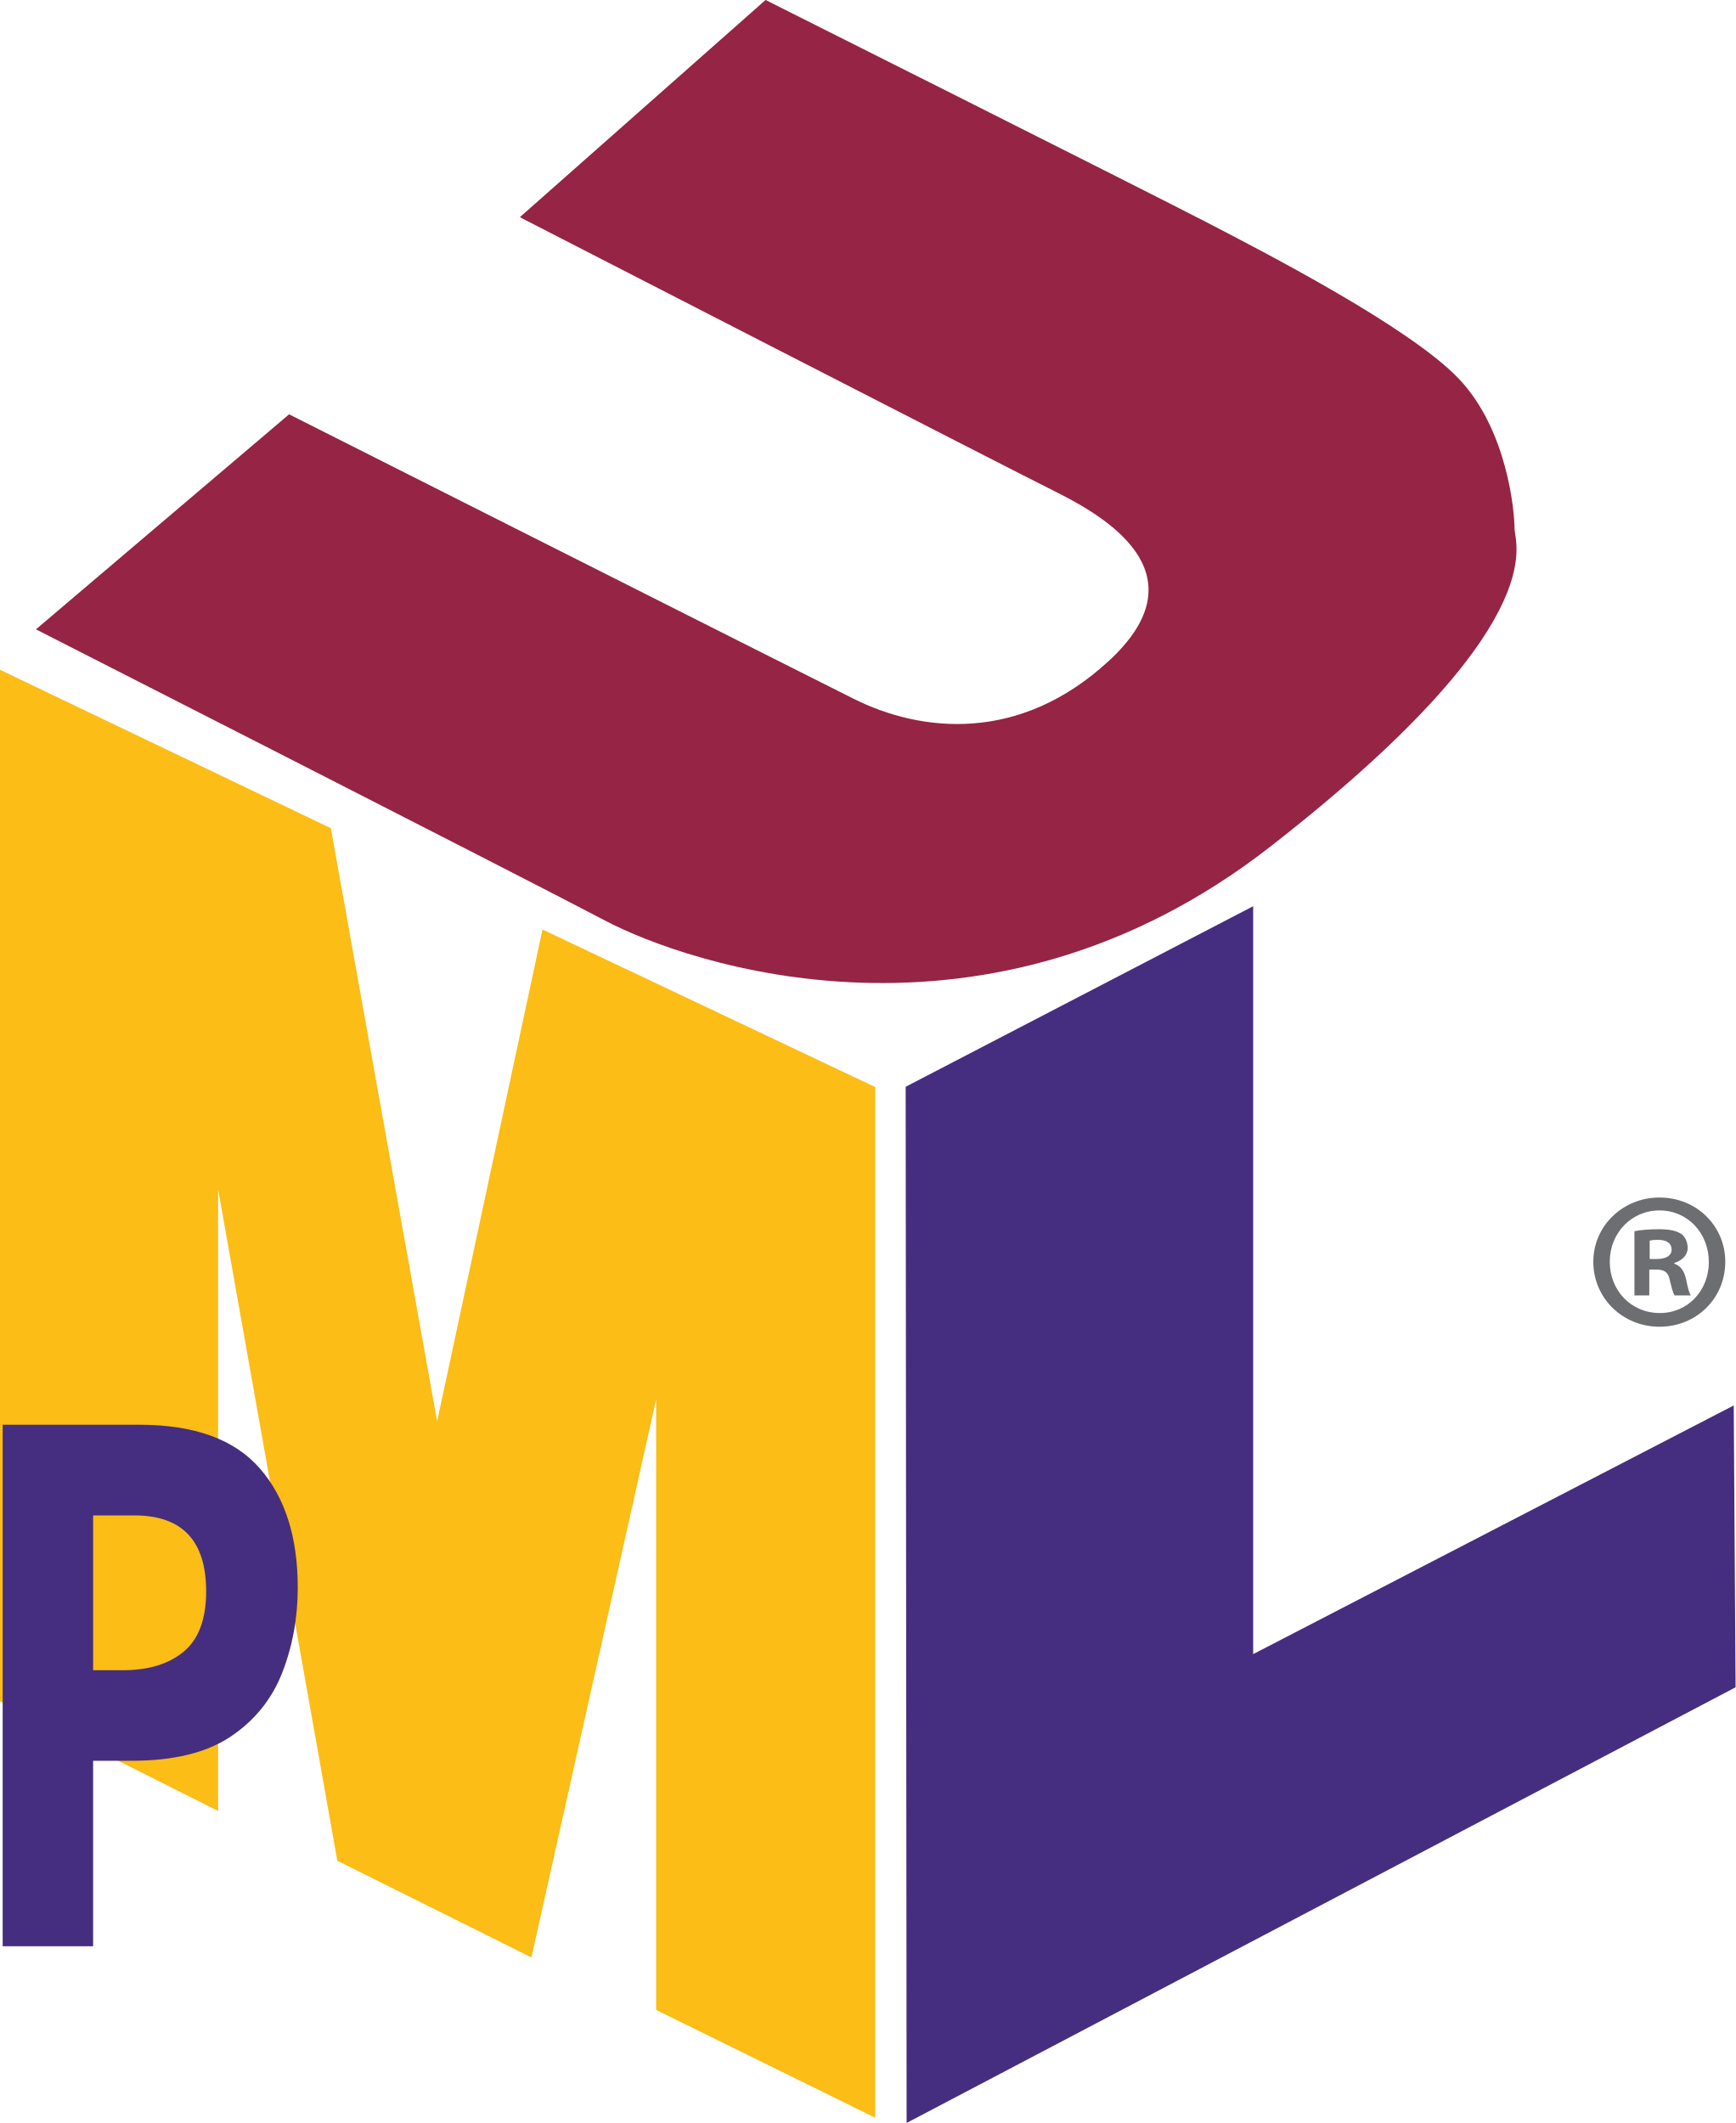
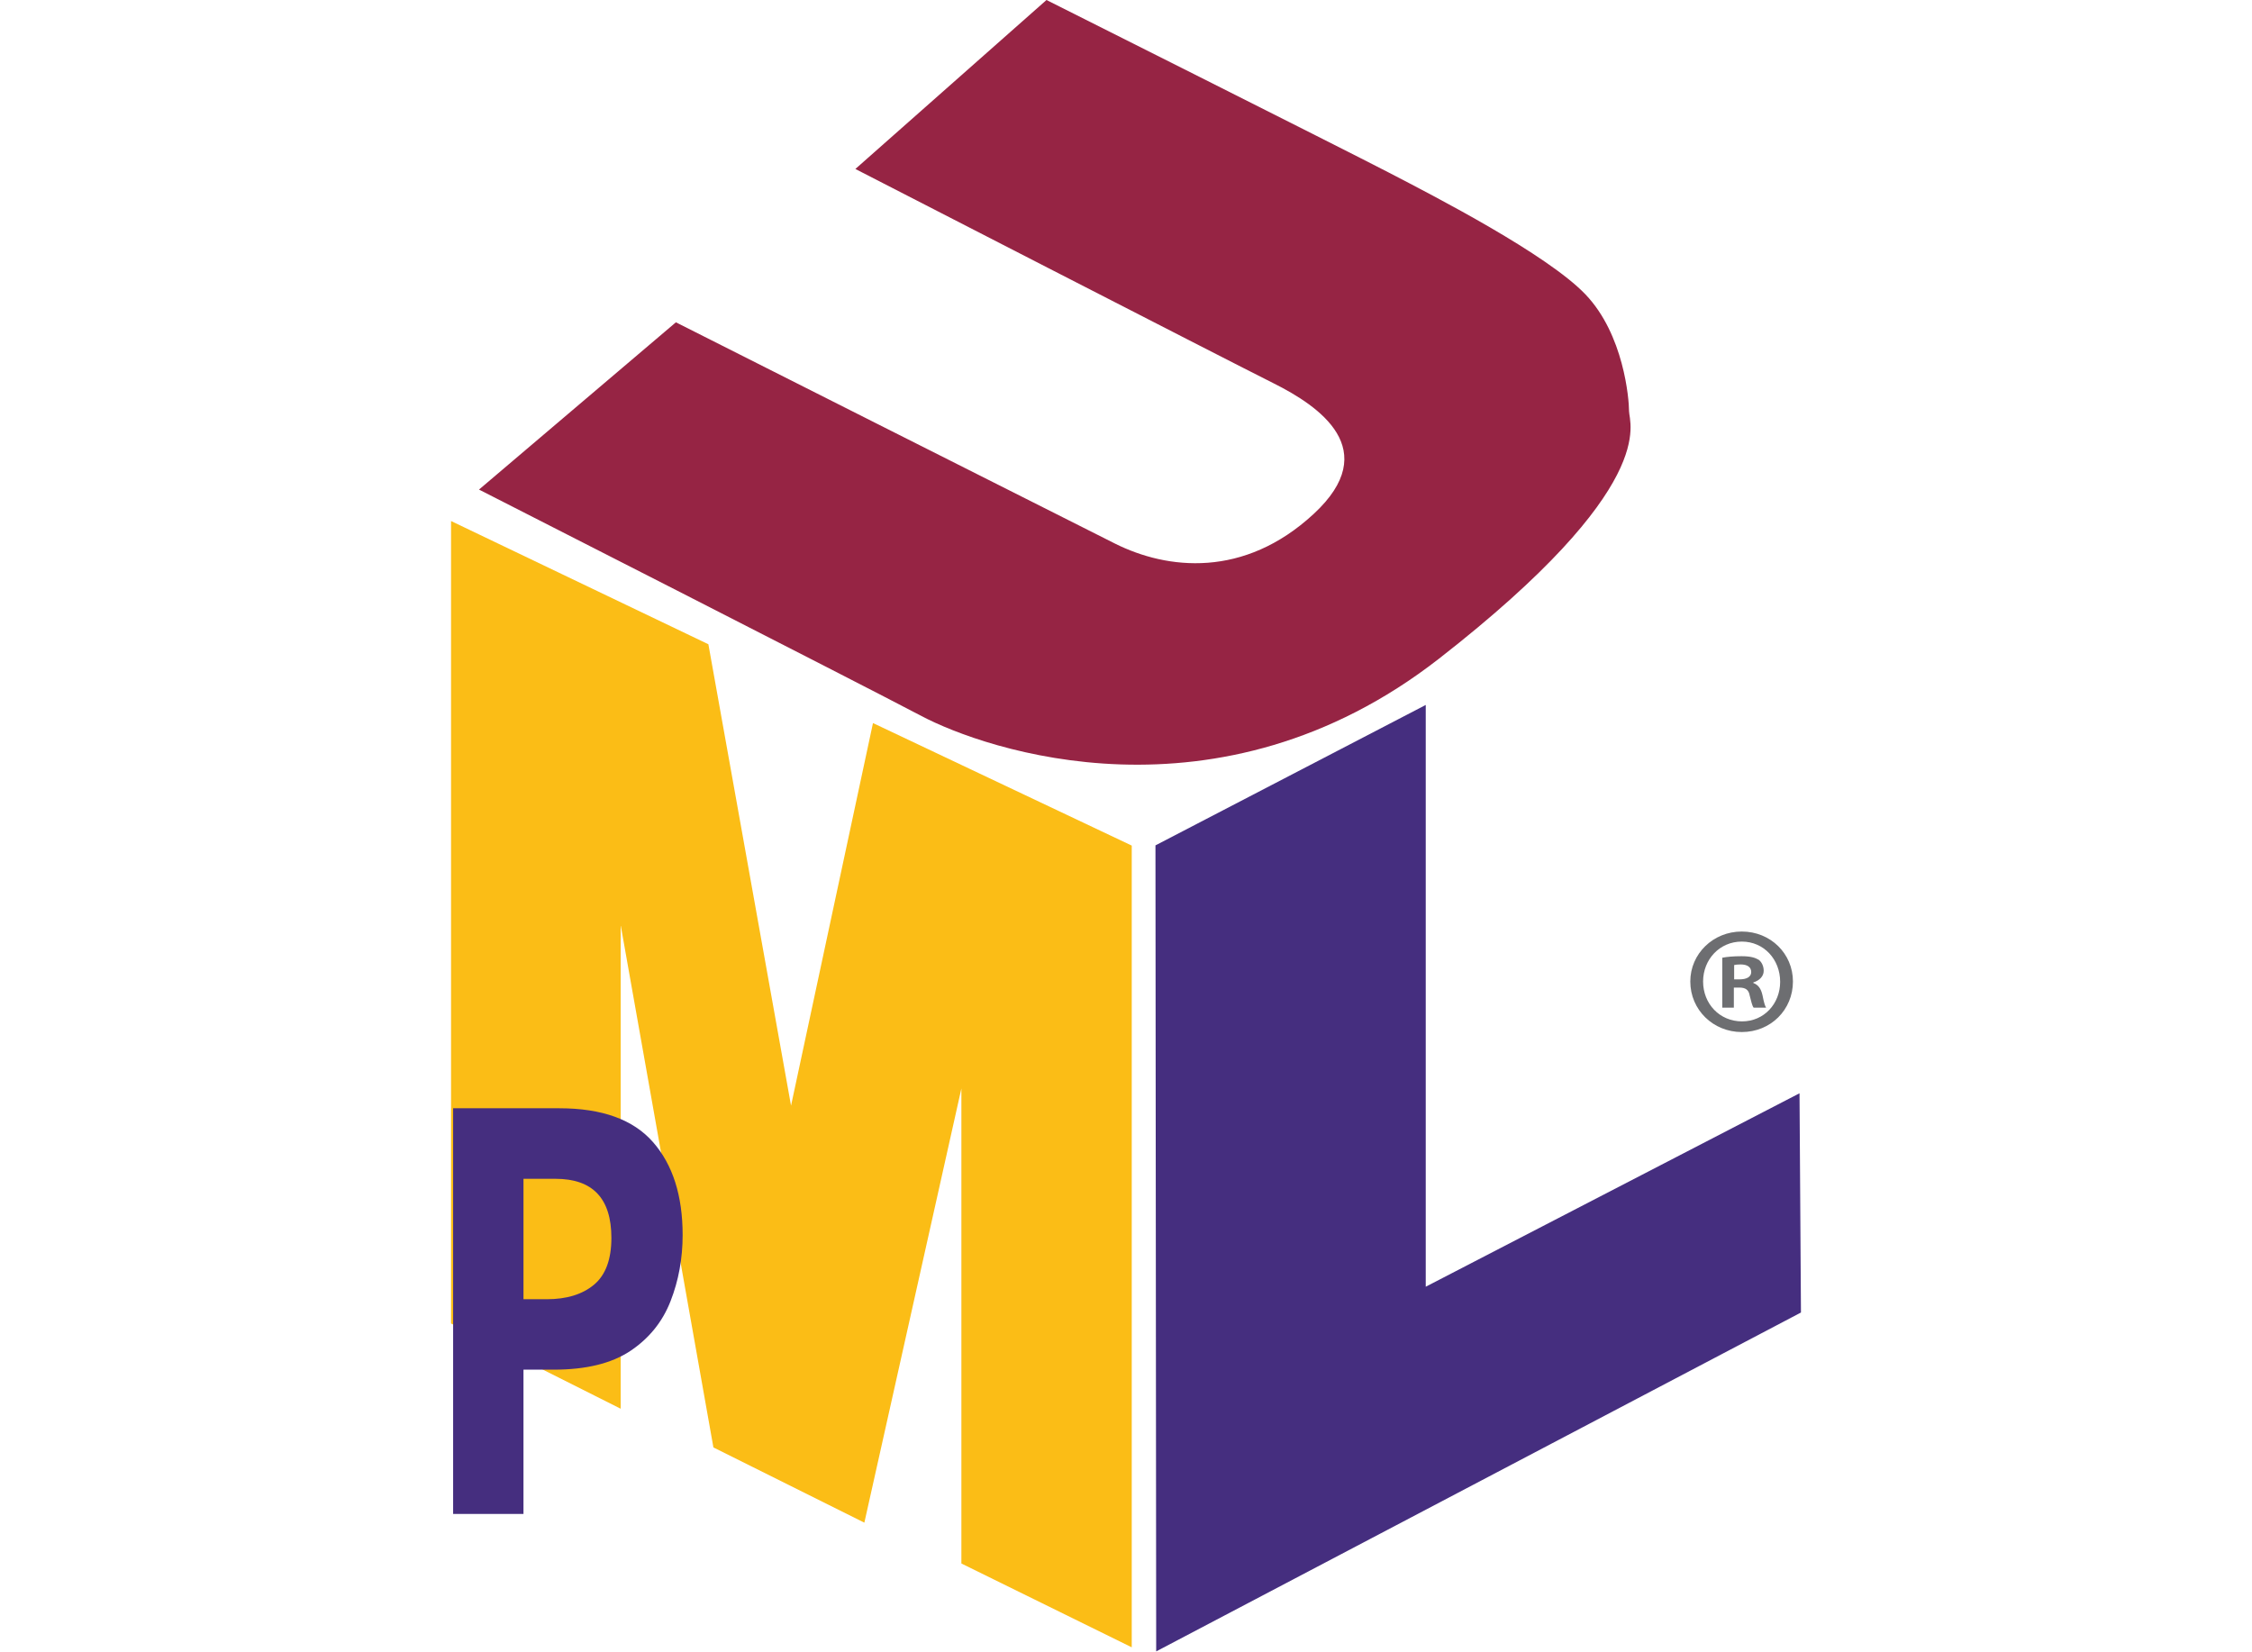
- <svg xmlns="http://www.w3.org/2000/svg" version="1.1" id="Layer_1" x="0px" y="0px" width="215.198" height="263.271" viewBox="0 0 213.046 260.557" enable-background="new 0 0 396 288" xml:space="preserve">
+ <svg xmlns="http://www.w3.org/2000/svg" version="1.1" id="Layer_1" x="0px" y="0px" width="150" height="110" viewBox="0 0 148.5 108.866" enable-background="new 0 0 396 288" xml:space="preserve">
  <defs id="defs67" />
-   <polygon fill="#fbbd16" points="222.729,240.603 246.553,252.477 261.867,183.949 261.867,258.923 288.753,272.151 288.753,145.616 247.914,126.278 234.982,186.663 221.937,113.84 181.323,94.391 181.323,221.04 208.096,234.496 208.096,158.167 " id="polygon2" transform="translate(-181.323,-12.203)" />
-   <polygon fill="#452e7f" points="335.152,215.238 394.142,184.709 394.369,219.31 292.611,272.796 292.496,145.583 335.152,123.418 " id="polygon4" transform="translate(-181.323,-12.203)" />
-   <path fill="#962444" d="M 93.975,-0.045 63.812,26.624 c 0,0 58.851,30.25 66,33.825 7.15,3.574 17.325,10.449 6.325,20.625 -11,10.175 -23.1,8.8 -31.35,4.675 -8.25,-4.125 -69.3,-34.925 -69.3,-34.925 L 4.413,77.223 c 0,0 59.949,30.525 69.85,35.75 9.9,5.226 46.75,18.15 81.675,-9.075 34.925,-27.225 29.976,-37.125 29.976,-39.05 0,-1.925 -0.825,-12.1 -6.875,-18.425 -6.051,-6.325 -23.65,-15.4 -31.075,-19.25 -7.425,-3.85 -53.989,-27.218 -53.989,-27.218 z" id="path6" />
-   <g id="g56" transform="translate(-181.323,-12.203)">
-     <path fill="#6d6e71" d="m 393.104,167.064 c 0,4.471 -3.509,7.979 -8.076,7.979 -4.519,0 -8.123,-3.509 -8.123,-7.979 0,-4.375 3.604,-7.884 8.123,-7.884 4.568,0.001 8.076,3.509 8.076,7.884 z m -14.18,0 c 0,3.509 2.596,6.298 6.153,6.298 3.461,0 6.009,-2.789 6.009,-6.25 0,-3.51 -2.548,-6.346 -6.058,-6.346 -3.508,0.001 -6.104,2.837 -6.104,6.298 z m 4.855,4.134 h -1.827 v -7.883 c 0.722,-0.146 1.731,-0.241 3.029,-0.241 1.489,0 2.163,0.241 2.739,0.577 0.433,0.336 0.769,0.961 0.769,1.73 0,0.864 -0.672,1.538 -1.634,1.827 v 0.096 c 0.77,0.289 1.202,0.864 1.442,1.923 0.24,1.202 0.385,1.683 0.576,1.971 h -1.97 c -0.241,-0.288 -0.385,-1.01 -0.626,-1.923 -0.144,-0.865 -0.625,-1.25 -1.635,-1.25 h -0.864 v 3.173 z m 0.048,-4.47 h 0.865 c 1.01,0 1.827,-0.336 1.827,-1.153 0,-0.721 -0.528,-1.202 -1.683,-1.202 -0.481,0 -0.817,0.048 -1.01,0.097 v 2.258 z" id="path54" />
+   <g id="g1" transform="matrix(0.4178209,0,0,0.4178209,29.74246,0.00179138)">
+     <polygon fill="#fbbd16" points="181.323,94.391 181.323,221.04 208.096,234.496 208.096,158.167 222.729,240.603 246.553,252.477 261.867,183.949 261.867,258.923 288.753,272.151 288.753,145.616 247.914,126.278 234.982,186.663 221.937,113.84 " id="polygon2" transform="translate(-181.323,-12.203)" />
+     <polygon fill="#452e7f" points="292.611,272.796 292.496,145.583 335.152,123.418 335.152,215.238 394.142,184.709 394.369,219.31 " id="polygon4" transform="translate(-181.323,-12.203)" />
+     <path fill="#962444" d="M 93.975,-0.045 63.812,26.624 c 0,0 58.851,30.25 66,33.825 7.15,3.574 17.325,10.449 6.325,20.625 -11,10.175 -23.1,8.8 -31.35,4.675 -8.25,-4.125 -69.3,-34.925 -69.3,-34.925 L 4.413,77.223 c 0,0 59.949,30.525 69.85,35.75 9.9,5.226 46.75,18.15 81.675,-9.075 34.925,-27.225 29.976,-37.125 29.976,-39.05 0,-1.925 -0.825,-12.1 -6.875,-18.425 -6.051,-6.325 -23.65,-15.4 -31.075,-19.25 -7.425,-3.85 -53.989,-27.218 -53.989,-27.218 z" id="path6" />
+     <g id="g56" transform="translate(-181.323,-12.203)">
+       <path fill="#6d6e71" d="m 393.104,167.064 c 0,4.471 -3.509,7.979 -8.076,7.979 -4.519,0 -8.123,-3.509 -8.123,-7.979 0,-4.375 3.604,-7.884 8.123,-7.884 4.568,0.001 8.076,3.509 8.076,7.884 z m -14.18,0 c 0,3.509 2.596,6.298 6.153,6.298 3.461,0 6.009,-2.789 6.009,-6.25 0,-3.51 -2.548,-6.346 -6.058,-6.346 -3.508,0.001 -6.104,2.837 -6.104,6.298 z m 4.855,4.134 h -1.827 v -7.883 c 0.722,-0.146 1.731,-0.241 3.029,-0.241 1.489,0 2.163,0.241 2.739,0.577 0.433,0.336 0.769,0.961 0.769,1.73 0,0.864 -0.672,1.538 -1.634,1.827 v 0.096 c 0.77,0.289 1.202,0.864 1.442,1.923 0.24,1.202 0.385,1.683 0.576,1.971 h -1.97 c -0.241,-0.288 -0.385,-1.01 -0.626,-1.923 -0.144,-0.865 -0.625,-1.25 -1.635,-1.25 h -0.864 v 3.173 z m 0.048,-4.47 h 0.865 c 1.01,0 1.827,-0.336 1.827,-1.153 0,-0.721 -0.528,-1.202 -1.683,-1.202 -0.481,0 -0.817,0.048 -1.01,0.097 v 2.258 z" id="path54" />
+     </g>
+     <text xml:space="preserve" style="font-style:normal;font-variant:normal;font-weight:bold;font-stretch:normal;font-size:81.16px;font-family:sans-serif;-inkscape-font-specification:'sans-serif, Bold';font-variant-ligatures:normal;font-variant-caps:normal;font-variant-numeric:normal;font-variant-east-asian:normal;fill:#452e7f;fill-opacity:1;stroke:none;stroke-width:0.953" x="-6.935" y="216.243" id="text291" transform="scale(0.9051756,1.104758)">
+       <tspan id="tspan289" style="font-style:normal;font-variant:normal;font-weight:bold;font-stretch:normal;font-size:81.16px;font-family:sans-serif;-inkscape-font-specification:'sans-serif, Bold';font-variant-ligatures:normal;font-variant-caps:normal;font-variant-numeric:normal;font-variant-east-asian:normal;fill:#452e7f;fill-opacity:1;stroke:none;stroke-width:0.953" x="-6.935" y="216.243">P</tspan>
+     </text>
  </g>
-   <text xml:space="preserve" style="font-style:normal;font-variant:normal;font-weight:bold;font-stretch:normal;font-size:81.16px;font-family:sans-serif;-inkscape-font-specification:'sans-serif, Bold';font-variant-ligatures:normal;font-variant-caps:normal;font-variant-numeric:normal;font-variant-east-asian:normal;fill:#452e7f;fill-opacity:1;stroke:none;stroke-width:0.953" x="-6.935" y="216.243" id="text291" transform="scale(0.9051756,1.104758)">
-     <tspan id="tspan289" style="font-style:normal;font-variant:normal;font-weight:bold;font-stretch:normal;font-size:81.16px;font-family:sans-serif;-inkscape-font-specification:'sans-serif, Bold';font-variant-ligatures:normal;font-variant-caps:normal;font-variant-numeric:normal;font-variant-east-asian:normal;fill:#452e7f;fill-opacity:1;stroke:none;stroke-width:0.953" x="-6.935" y="216.243">P</tspan>
-   </text>
</svg>
